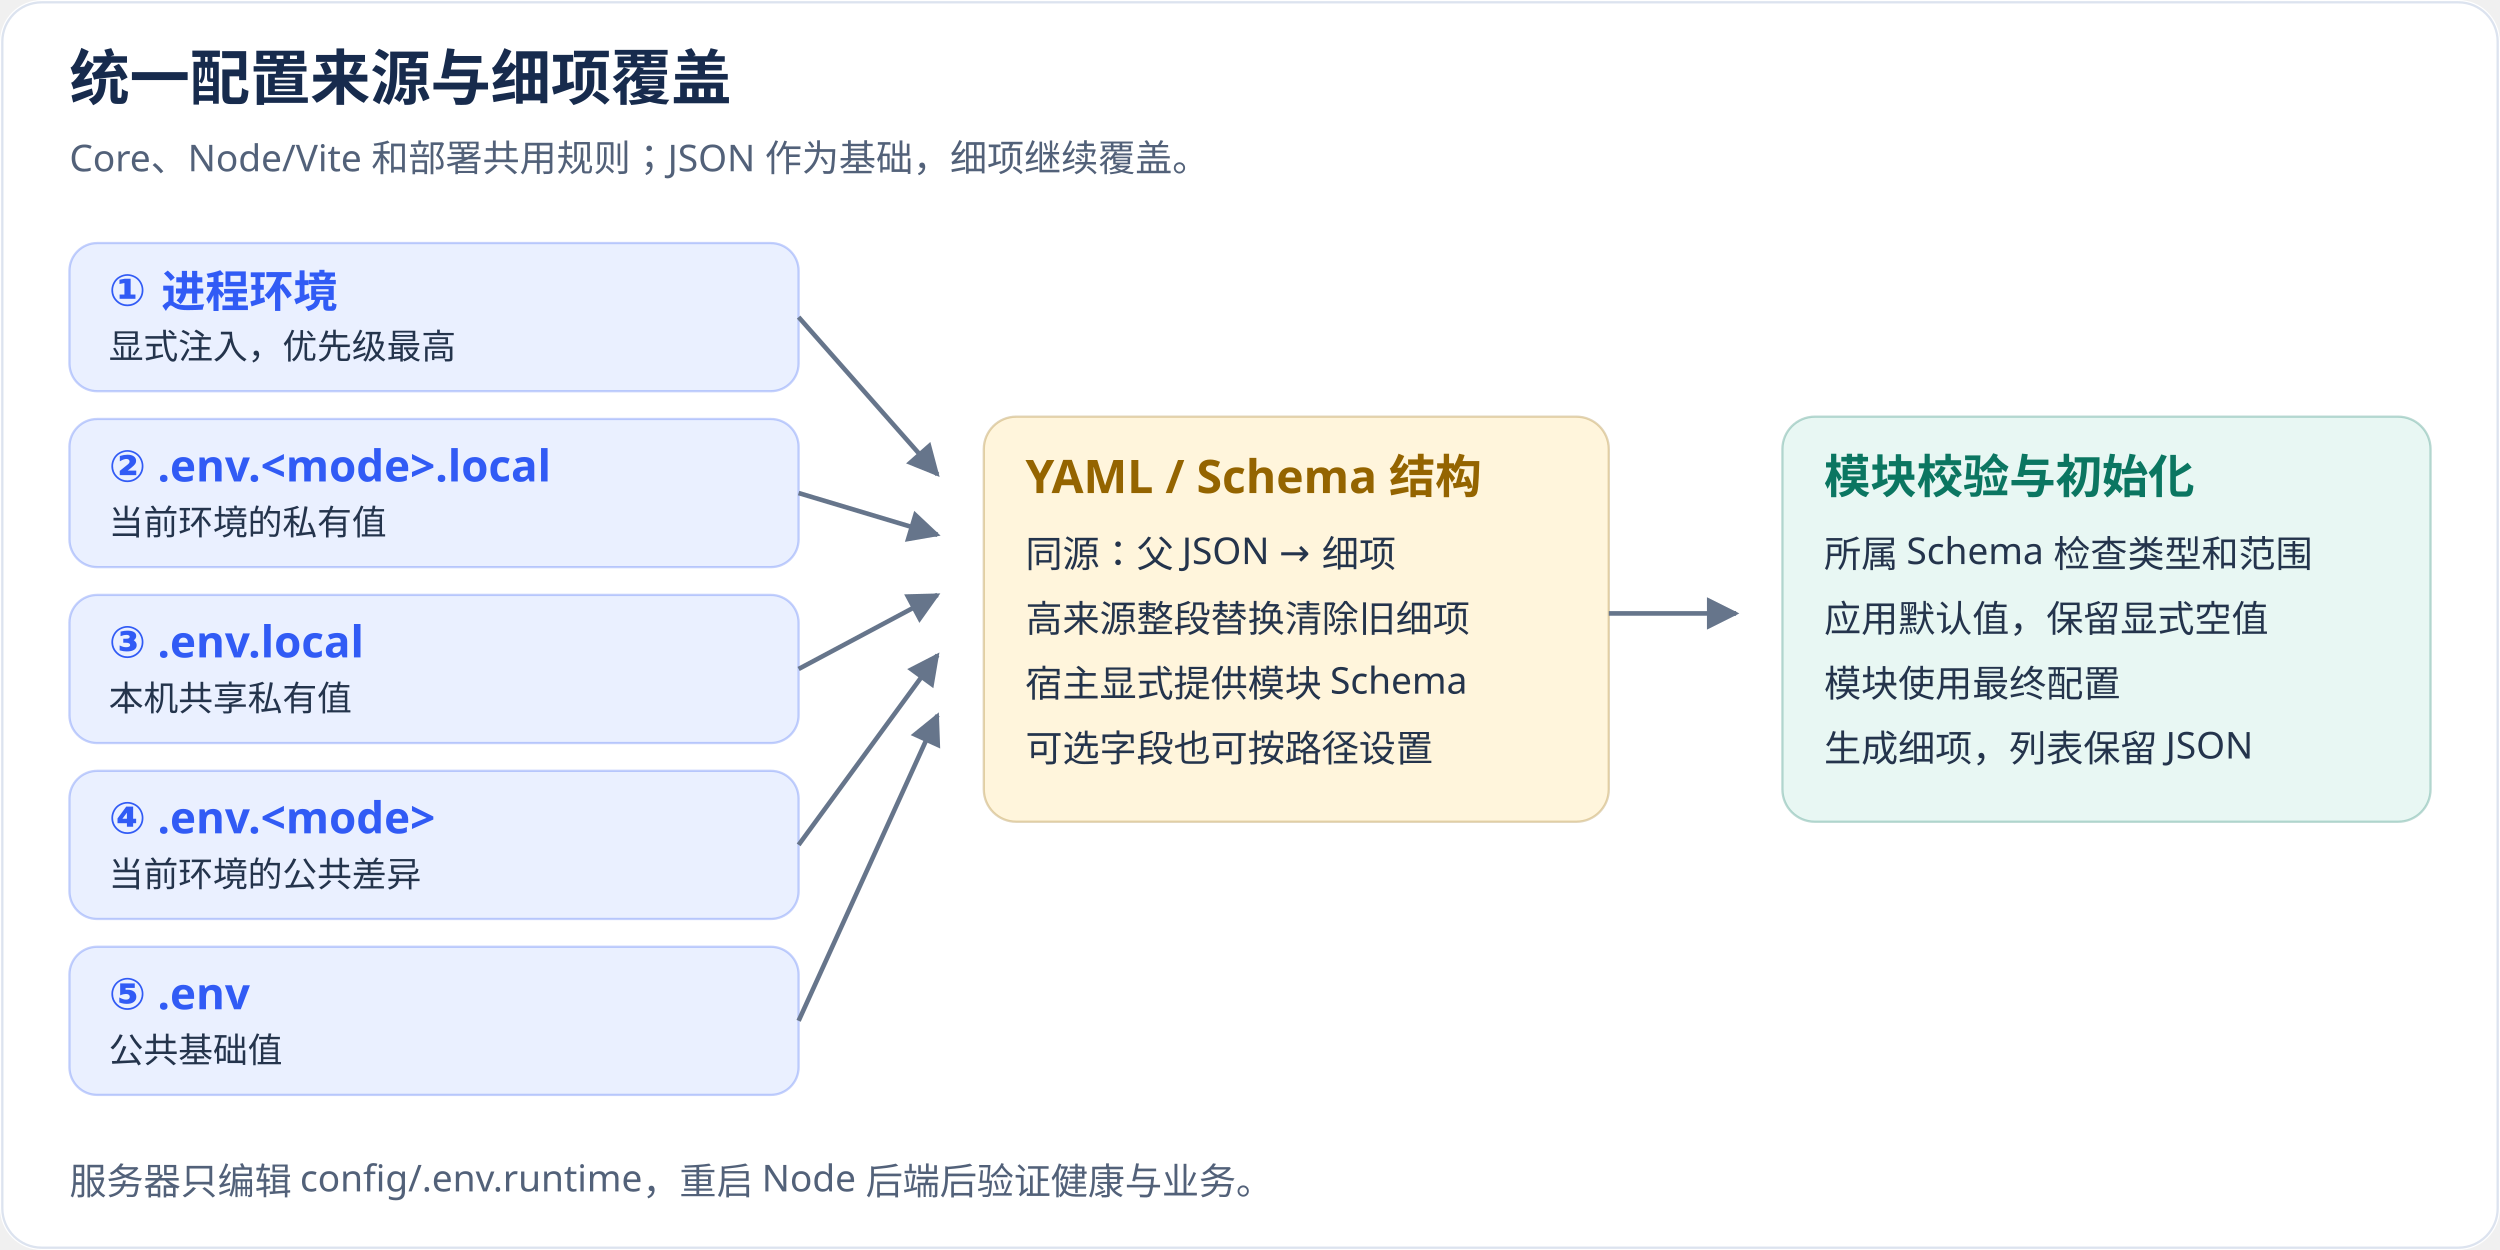
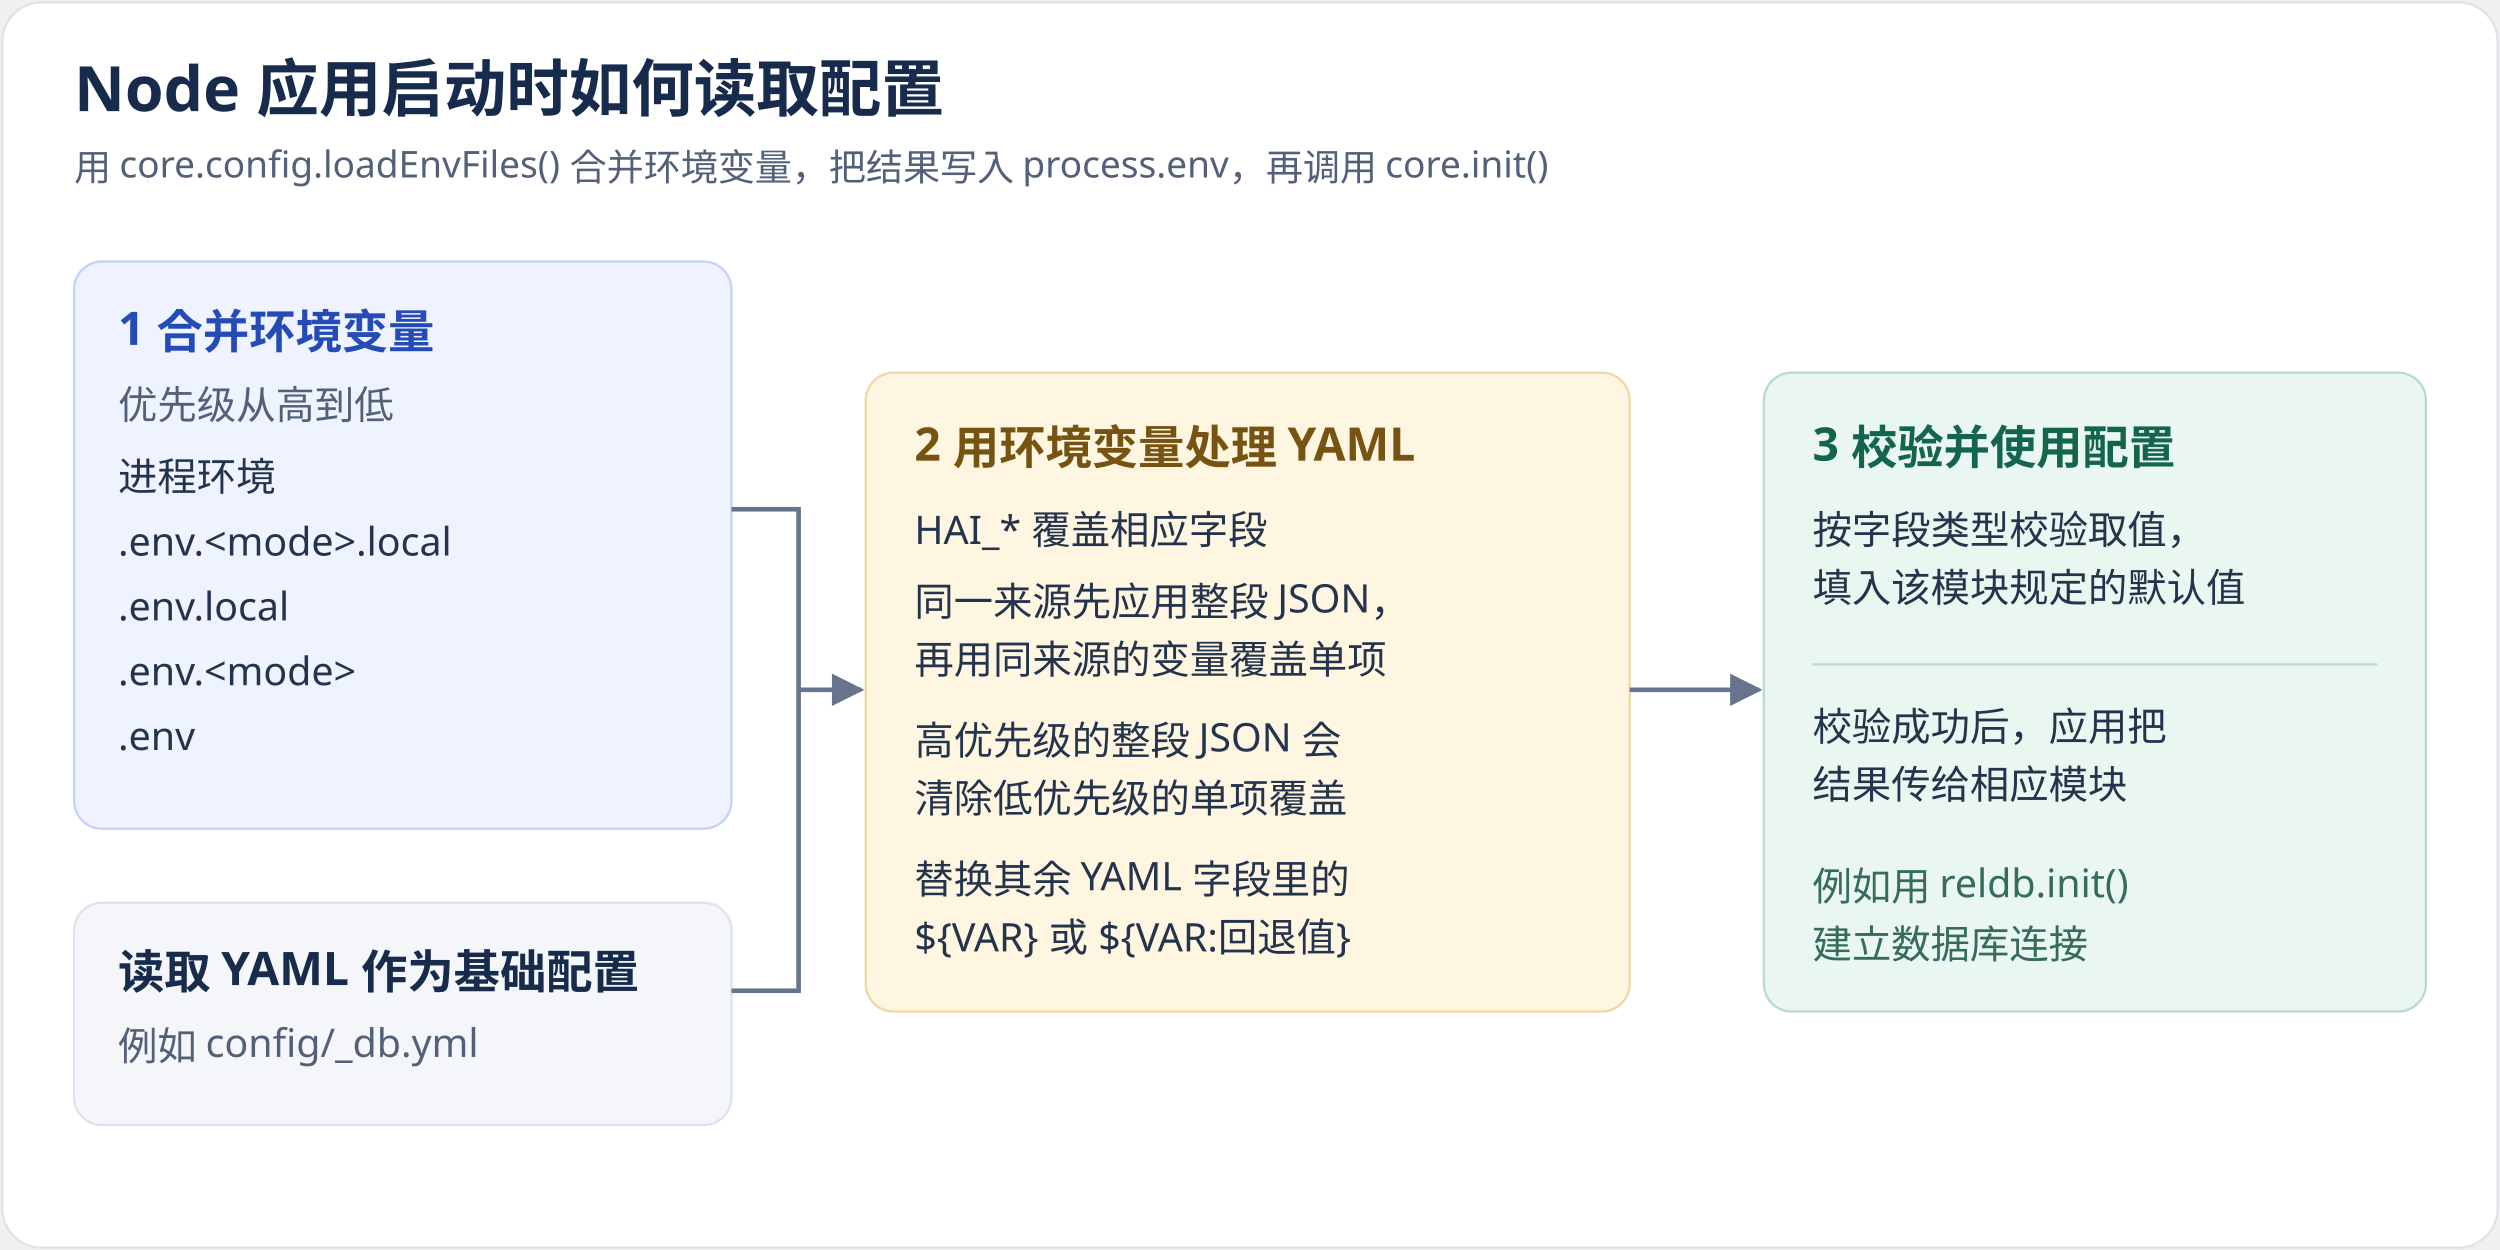
<svg xmlns="http://www.w3.org/2000/svg" width="1080" height="540" viewBox="0 0 1080 540" role="img" aria-labelledby="title desc">
  <defs>
-     <marker id="arrow" viewBox="0 0 10 10" refX="9" refY="5" markerWidth="7" markerHeight="7" orient="auto-start-reverse">
+     <marker id="arrow" viewBox="0 0 10 10" refX="9" refY="5" markerWidth="7" markerHeight="7" orient="auto">
      <path d="M0 0 L10 5 L0 10Z" fill="#66758b" />
    </marker>
  </defs>
-   <g font-family="Segoe UI,Microsoft YaHei,sans-serif">
-     <rect width="1080" height="540" rx="18" fill="#fff" />
-     <rect x="1" y="1" width="1078" height="538" rx="17" fill="none" stroke="#dce3ef" />
-     <text x="30" y="43" font-size="26" fill="#172b4d" font-weight="700">统一配置来源与细项覆盖</text>
-     <text x="30" y="74" font-size="16" fill="#526179">Core、Node/Vite 和部署共用规则；JSON 作为基础，细项继续覆盖。</text>
-     <rect x="30" y="105" width="315" height="64" rx="12" fill="#eaf0ff" stroke="#315bf5" stroke-opacity=".28" />
-     <text x="47" y="132" font-size="19" fill="#315bf5" font-weight="650">① 进程环境</text>
-     <text x="47" y="155" font-size="15" fill="#24344c">显式注入，优先级最高</text>
-     <path d="M345 137 L405 205" fill="none" stroke="#66758b" stroke-width="2" marker-end="url(#arrow)" />
-     <rect x="30" y="181" width="315" height="64" rx="12" fill="#eaf0ff" stroke="#315bf5" stroke-opacity=".28" />
-     <text x="47" y="208" font-size="19" fill="#315bf5" font-weight="650">② .env.&lt;mode&gt;.local</text>
-     <text x="47" y="231" font-size="15" fill="#24344c">当前环境的私有值</text>
-     <path d="M345 213 L405 231" fill="none" stroke="#66758b" stroke-width="2" marker-end="url(#arrow)" />
-     <rect x="30" y="257" width="315" height="64" rx="12" fill="#eaf0ff" stroke="#315bf5" stroke-opacity=".28" />
-     <text x="47" y="284" font-size="19" fill="#315bf5" font-weight="650">③ .env.local</text>
-     <text x="47" y="307" font-size="15" fill="#24344c">本机共享私有值</text>
-     <path d="M345 289 L405 257" fill="none" stroke="#66758b" stroke-width="2" marker-end="url(#arrow)" />
-     <rect x="30" y="333" width="315" height="64" rx="12" fill="#eaf0ff" stroke="#315bf5" stroke-opacity=".28" />
-     <text x="47" y="360" font-size="19" fill="#315bf5" font-weight="650">④ .env.&lt;mode&gt;</text>
-     <text x="47" y="383" font-size="15" fill="#24344c">当前环境的公共差异</text>
-     <path d="M345 365 L405 283" fill="none" stroke="#66758b" stroke-width="2" marker-end="url(#arrow)" />
-     <rect x="30" y="409" width="315" height="64" rx="12" fill="#eaf0ff" stroke="#315bf5" stroke-opacity=".28" />
-     <text x="47" y="436" font-size="19" fill="#315bf5" font-weight="650">⑤ .env</text>
-     <text x="47" y="459" font-size="15" fill="#24344c">公共基础值</text>
-     <path d="M345 441 L405 309" fill="none" stroke="#66758b" stroke-width="2" marker-end="url(#arrow)" />
-     <rect x="425" y="180" width="270" height="175" rx="14" fill="#fff5dc" stroke="#946400" stroke-opacity=".28" />
-     <text x="443" y="213" font-size="20" fill="#946400" font-weight="650">YAML / Schema 结构</text>
-     <text x="443" y="245" font-size="16" fill="#24344c">同源：父 JSON → 细项</text>
-     <text x="443" y="273" font-size="16" fill="#24344c">高来源整段替换清除旧细项</text>
-     <text x="443" y="301" font-size="16" fill="#24344c">宿主显式提供模块 Schema</text>
-     <text x="443" y="329" font-size="16" fill="#24344c">可选字段也可按路径设置</text>
-     <rect x="770" y="180" width="280" height="175" rx="14" fill="#e8f7f3" stroke="#0b7661" stroke-opacity=".28" />
-     <text x="788" y="213" font-size="20" fill="#0b7661" font-weight="650">模块校验与初始化</text>
-     <text x="788" y="245" font-size="16" fill="#24344c">所属 Schema 检查类型和范围</text>
-     <text x="788" y="273" font-size="16" fill="#24344c">应用默认值，保留显式空值</text>
-     <text x="788" y="301" font-size="16" fill="#24344c">模块使用最终配置</text>
-     <text x="788" y="329" font-size="16" fill="#24344c">生成细项，列表保留 JSON</text>
-     <path d="M695 265 L750 265" fill="none" stroke="#66758b" stroke-width="2" marker-end="url(#arrow)" />
-     <text x="30" y="516" font-size="16" fill="#526179">服务器只编辑 config/.env.runtime，重启 Node 后端后验证健康与业务。</text>
+   <rect x="1" y="1" width="1078" height="538" rx="17" fill="#fff" stroke="#dce3ef" />
+   <g font-family="Segoe UI, Microsoft YaHei, sans-serif" fill="#24344c">
+     <text x="32" y="48" font-size="27" font-weight="700" fill="#172b4d">Node 应用启动时如何读取配置</text>
+     <text x="32" y="78" font-size="16" fill="#526179">用 core.config.loadEnvFiles() 合并环境变量，把结果写入 process.env，再调用 core.init()</text>
+     <g font-size="17">
+       <rect x="32" y="113" width="284" height="245" rx="12" fill="#eef3ff" stroke="#c3d3f7" />
+       <text x="51" y="149" font-size="20" font-weight="700" fill="#254bb6">1  合并环境变量</text>
+       <text x="51" y="181" fill="#526179">优先级从高到低</text>
+       <text x="51" y="212">进程环境</text>
+       <text x="51" y="240">.env.&lt;mode&gt;.local</text>
+       <text x="51" y="268">.env.local</text>
+       <text x="51" y="296">.env.&lt;mode&gt;</text>
+       <text x="51" y="324">.env</text>
+       <rect x="32" y="390" width="284" height="96" rx="12" fill="#f4f6fa" stroke="#dce3ef" />
+       <text x="51" y="427" font-size="20" font-weight="700" fill="#172b4d">读取 YAML 作为基础配置</text>
+       <text x="51" y="458" fill="#526179">例如 config/_db.yml</text>
+       <rect x="374" y="161" width="330" height="276" rx="12" fill="#fff6e2" stroke="#eed8a5" />
+       <text x="395" y="199" font-size="20" font-weight="700" fill="#765311">2  用环境变量处理 YAML</text>
+       <text x="395" y="235">HAI_* 覆盖相应字段</text>
+       <text x="395" y="266">同一来源先应用整段 JSON，</text>
+       <text x="395" y="291">再用同来源的变量覆盖单项</text>
+       <text x="395" y="326">高优先级的整段 JSON 会</text>
+       <text x="395" y="351">清除低优先级的单项覆盖</text>
+       <text x="395" y="386">替换其余 YAML 字段里的</text>
+       <text x="395" y="411">${VAR} 或 ${VAR:回退值}</text>
+       <rect x="762" y="161" width="286" height="276" rx="12" fill="#eaf7f1" stroke="#b9dacd" />
+       <text x="783" y="199" font-size="20" font-weight="700" fill="#13654f">3  校验并使用配置</text>
+       <text x="783" y="235">按字段类型校验取值，</text>
+       <text x="783" y="260">填入该模块规定的默认值</text>
+       <path d="M783 287 H1027" stroke="#b9dacd" />
+       <text x="783" y="320">校验成功后，应用把</text>
+       <text x="783" y="345">结果传给相应模块</text>
+       <text x="783" y="389" fill="#356c5b">例如用 reldb.init()</text>
+       <text x="783" y="414" fill="#356c5b">建立数据库连接</text>
+     </g>
+     <g fill="none" stroke="#66758b" stroke-width="2">
+       <path d="M316 220 H345 V428 H316" />
+       <path d="M345 298 H372" marker-end="url(#arrow)" />
+       <path d="M704 298 H760" marker-end="url(#arrow)" />
+     </g>
  </g>
</svg>
